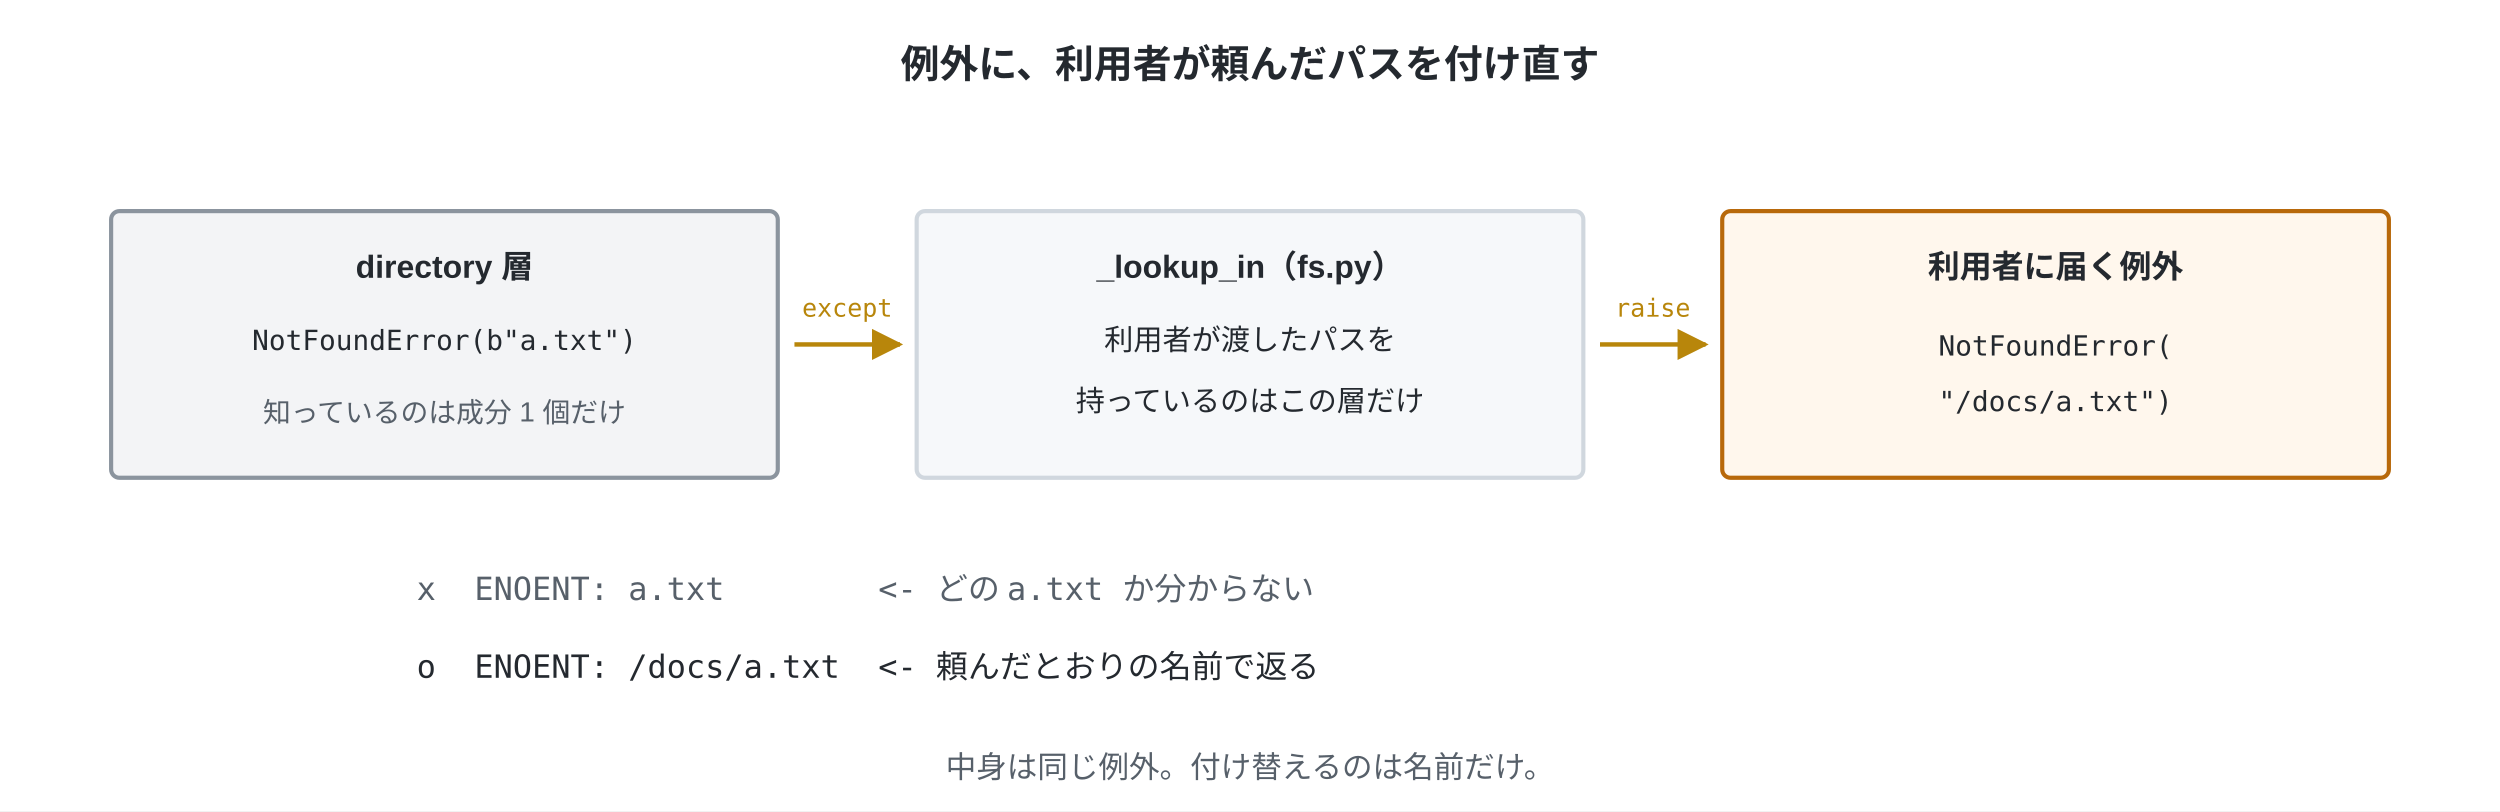
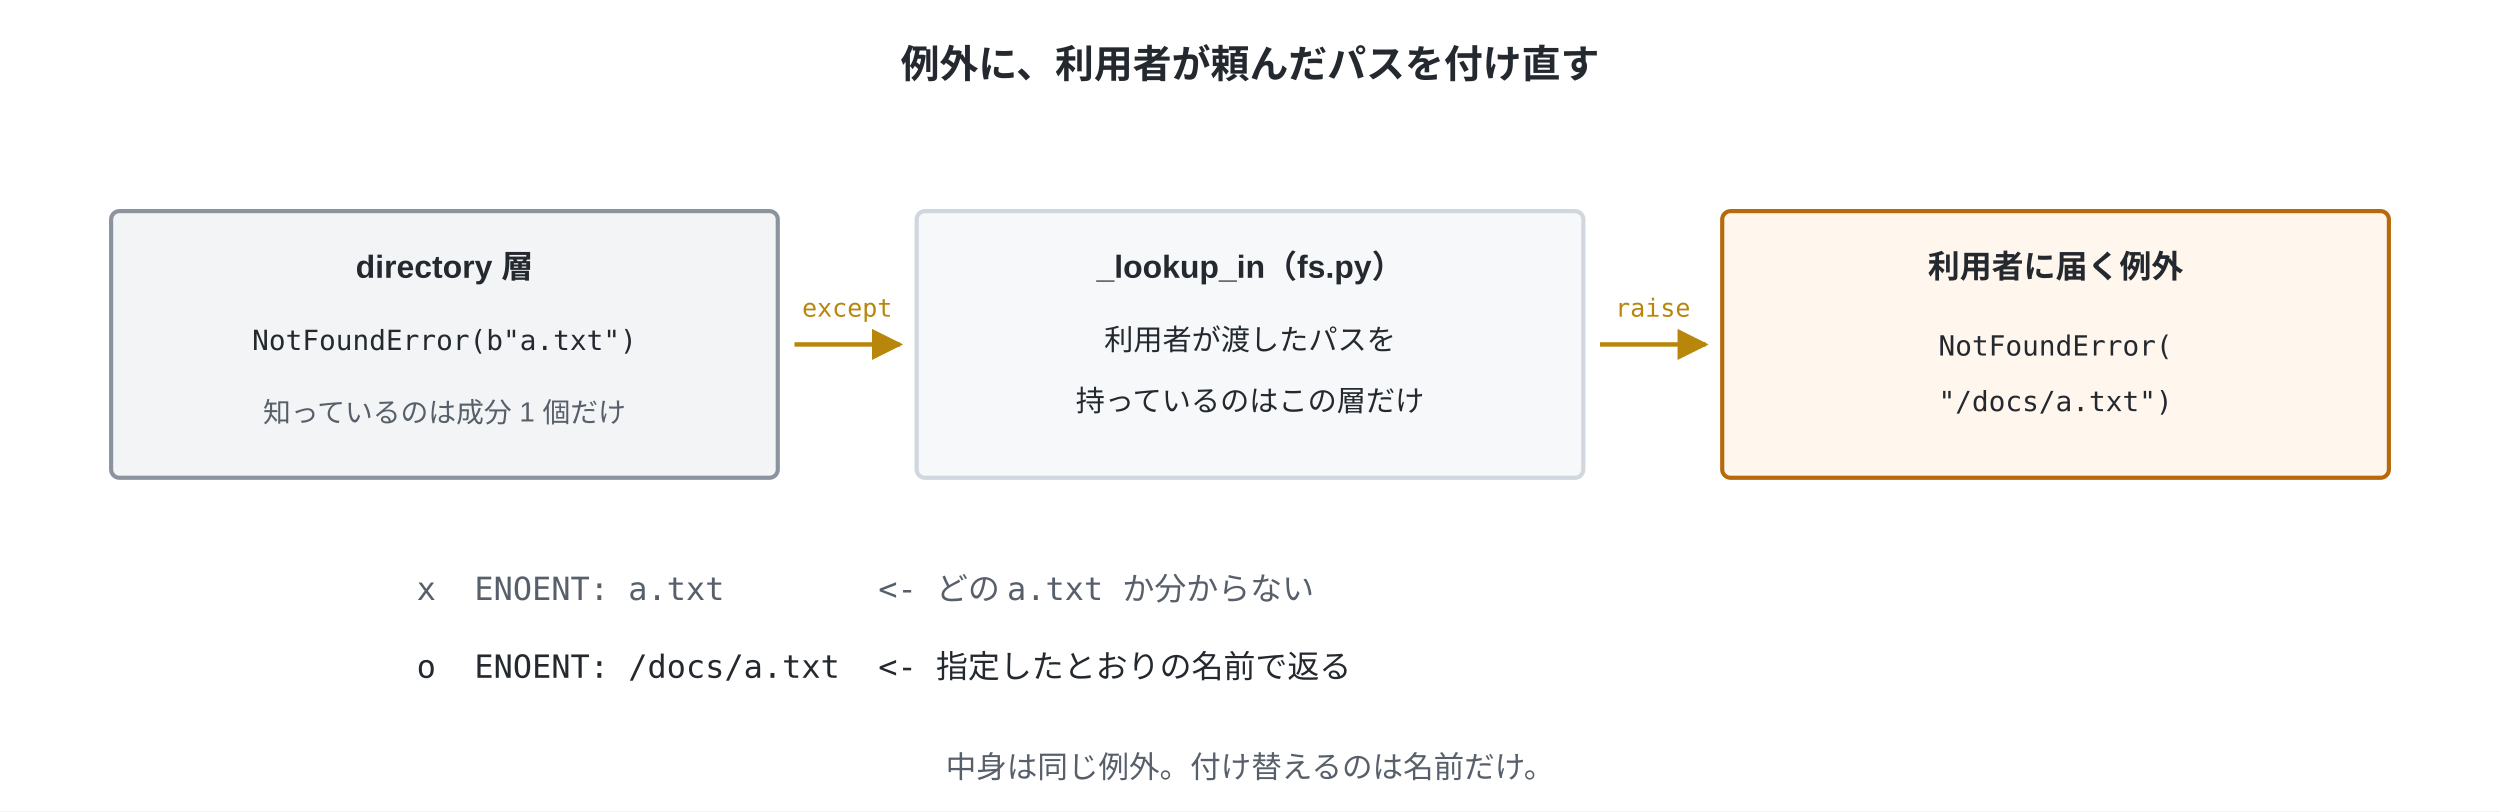
<svg xmlns="http://www.w3.org/2000/svg" width="900" height="292" viewBox="0 0 900 292" role="img" font-family="Helvetica Neue, Arial, Hiragino Sans, Noto Sans JP, sans-serif">
  <rect x="0" y="0" width="900" height="292" fill="#ffffff" />
  <defs>
    <marker id="a" viewBox="0 0 10 10" refX="9" refY="5" markerWidth="7" markerHeight="7" orient="auto-start-reverse">
      <path d="M 0 0 L 10 5 L 0 10 z" fill="#b8860b" />
    </marker>
  </defs>
  <text x="450" y="28" font-size="14" fill="#24292f" text-anchor="middle" font-family="Helvetica Neue, Arial, Hiragino Sans, Noto Sans JP, sans-serif" font-weight="bold">例外に、利用者が頼んだパスを付け直す</text>
  <rect x="40" y="76" width="240" height="96" rx="3" fill="#f3f4f6" stroke="#8b949e" stroke-width="1.5" />
  <text x="160" y="100" font-size="11.5" fill="#24292f" text-anchor="middle" font-family="Helvetica Neue, Arial, Hiragino Sans, Noto Sans JP, sans-serif" font-weight="bold">directory 層</text>
  <text x="160" y="126" font-size="10" fill="#24292f" text-anchor="middle" font-family="SFMono-Regular, Menlo, Consolas, monospace" font-weight="normal">NotFoundError(b"a.txt")</text>
  <text x="160" y="152" font-size="10" fill="#57606a" text-anchor="middle" font-family="Helvetica Neue, Arial, Hiragino Sans, Noto Sans JP, sans-serif" font-weight="normal">知っているのは成分 1 個だけ</text>
  <rect x="330" y="76" width="240" height="96" rx="3" fill="#f6f8fa" stroke="#d0d7de" stroke-width="1.5" />
  <text x="450" y="100" font-size="11.5" fill="#24292f" text-anchor="middle" font-family="Helvetica Neue, Arial, Hiragino Sans, Noto Sans JP, sans-serif" font-weight="bold">_lookup_in（fs.py）</text>
  <text x="450" y="126" font-size="10.5" fill="#24292f" text-anchor="middle" font-family="Helvetica Neue, Arial, Hiragino Sans, Noto Sans JP, sans-serif" font-weight="normal">利用者が渡したパスを</text>
  <text x="450" y="148" font-size="10.5" fill="#24292f" text-anchor="middle" font-family="Helvetica Neue, Arial, Hiragino Sans, Noto Sans JP, sans-serif" font-weight="normal">持っているのはこの層だけ</text>
  <rect x="620" y="76" width="240" height="96" rx="3" fill="#fff7ed" stroke="#b8690b" stroke-width="1.5" />
  <text x="740" y="100" font-size="11.5" fill="#24292f" text-anchor="middle" font-family="Helvetica Neue, Arial, Hiragino Sans, Noto Sans JP, sans-serif" font-weight="bold">利用者に届く例外</text>
  <text x="740" y="128" font-size="10" fill="#24292f" text-anchor="middle" font-family="SFMono-Regular, Menlo, Consolas, monospace" font-weight="normal">NotFoundError(</text>
  <text x="740" y="148" font-size="10" fill="#24292f" text-anchor="middle" font-family="SFMono-Regular, Menlo, Consolas, monospace" font-weight="normal">    "/docs/a.txt")</text>
  <path d="M 286 124 L 324 124" stroke="#b8860b" stroke-width="1.6" fill="none" marker-end="url(#a)" />
  <text x="305" y="114" font-size="9" fill="#b8860b" text-anchor="middle" font-family="SFMono-Regular, Menlo, Consolas, monospace" font-weight="normal">except</text>
  <path d="M 576 124 L 614 124" stroke="#b8860b" stroke-width="1.6" fill="none" marker-end="url(#a)" />
  <text x="595" y="114" font-size="9" fill="#b8860b" text-anchor="middle" font-family="SFMono-Regular, Menlo, Consolas, monospace" font-weight="normal">raise</text>
  <text xml:space="preserve" x="150" y="216" font-size="11.5" fill="#57606a" text-anchor="start" font-family="SFMono-Regular, Menlo, Consolas, monospace" font-weight="normal">x  ENOENT: a.txt        &lt;- どの a.txt か分からない</text>
-   <text xml:space="preserve" x="150" y="244" font-size="11.5" fill="#24292f" text-anchor="start" font-family="SFMono-Regular, Menlo, Consolas, monospace" font-weight="normal">o  ENOENT: /docs/a.txt  &lt;- 頼んだとおりの名前で返る</text>
+   <text xml:space="preserve" x="150" y="244" font-size="11.5" fill="#24292f" text-anchor="start" font-family="SFMono-Regular, Menlo, Consolas, monospace" font-weight="normal">o  ENOENT: /docs/a.txt  &lt;- 指定したとおりの名前で返る</text>
  <text x="450" y="280" font-size="11" fill="#57606a" text-anchor="middle" font-family="Helvetica Neue, Arial, Hiragino Sans, Noto Sans JP, sans-serif" font-weight="normal">中身は同じ例外。付け替えるのは名前だけ。</text>
</svg>
